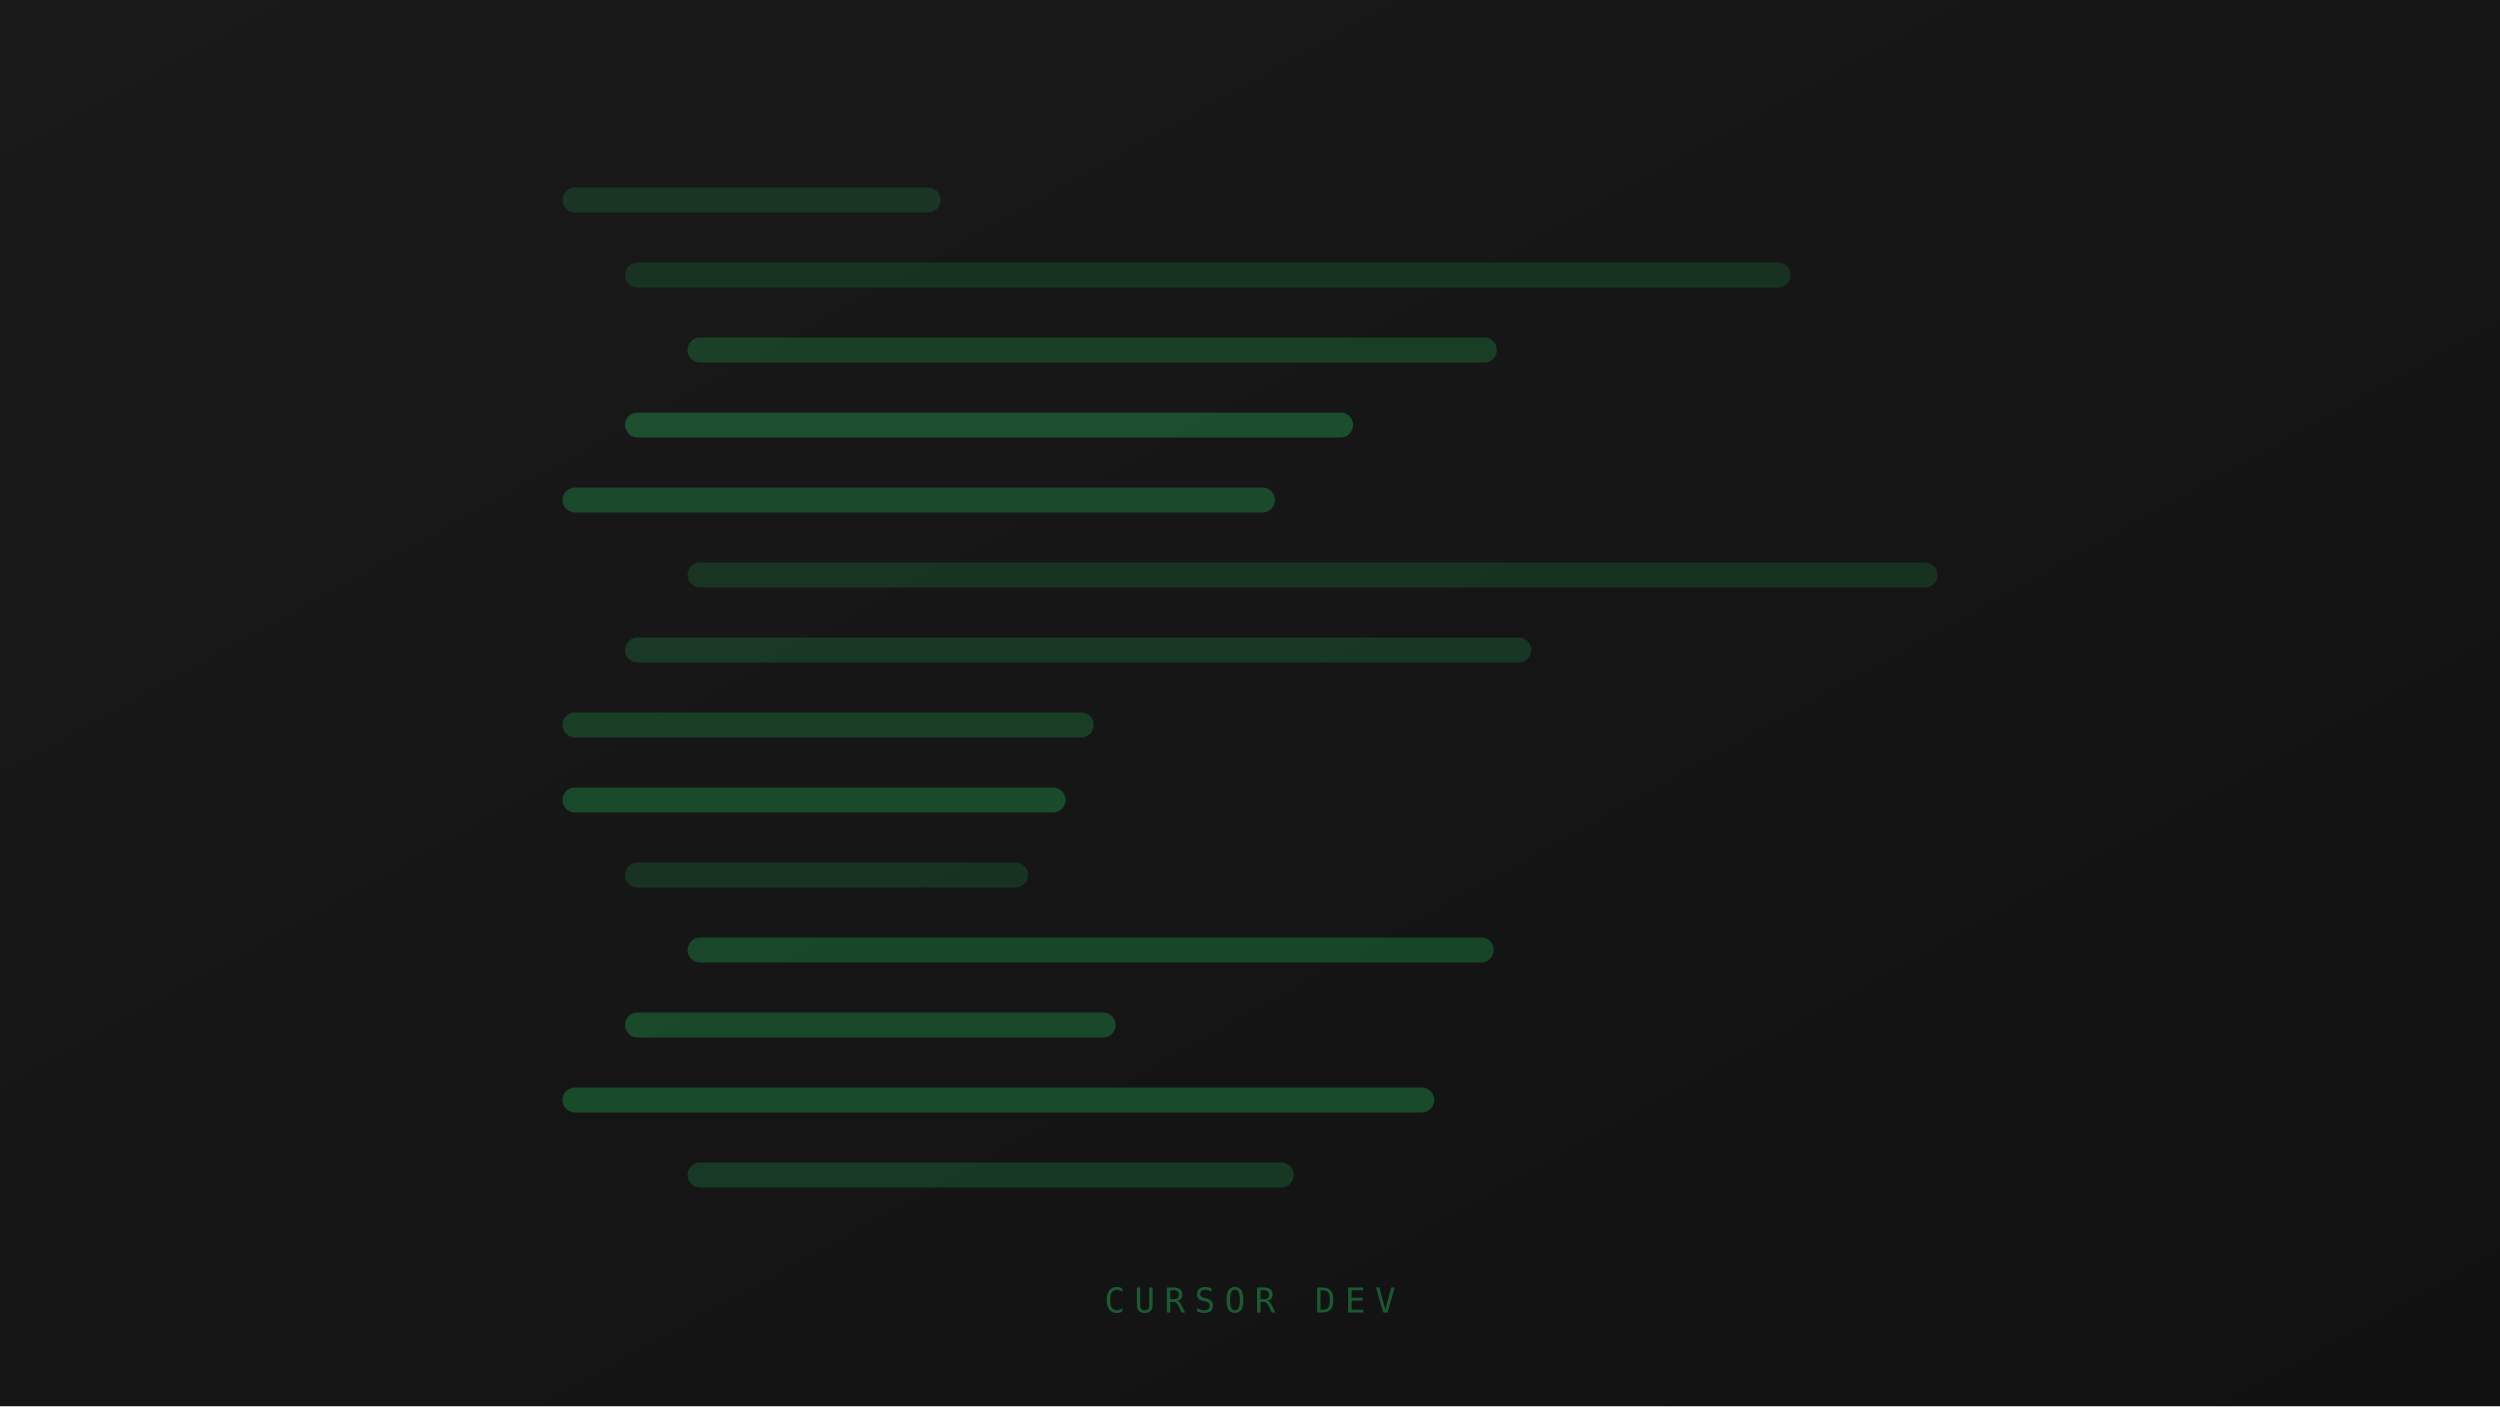
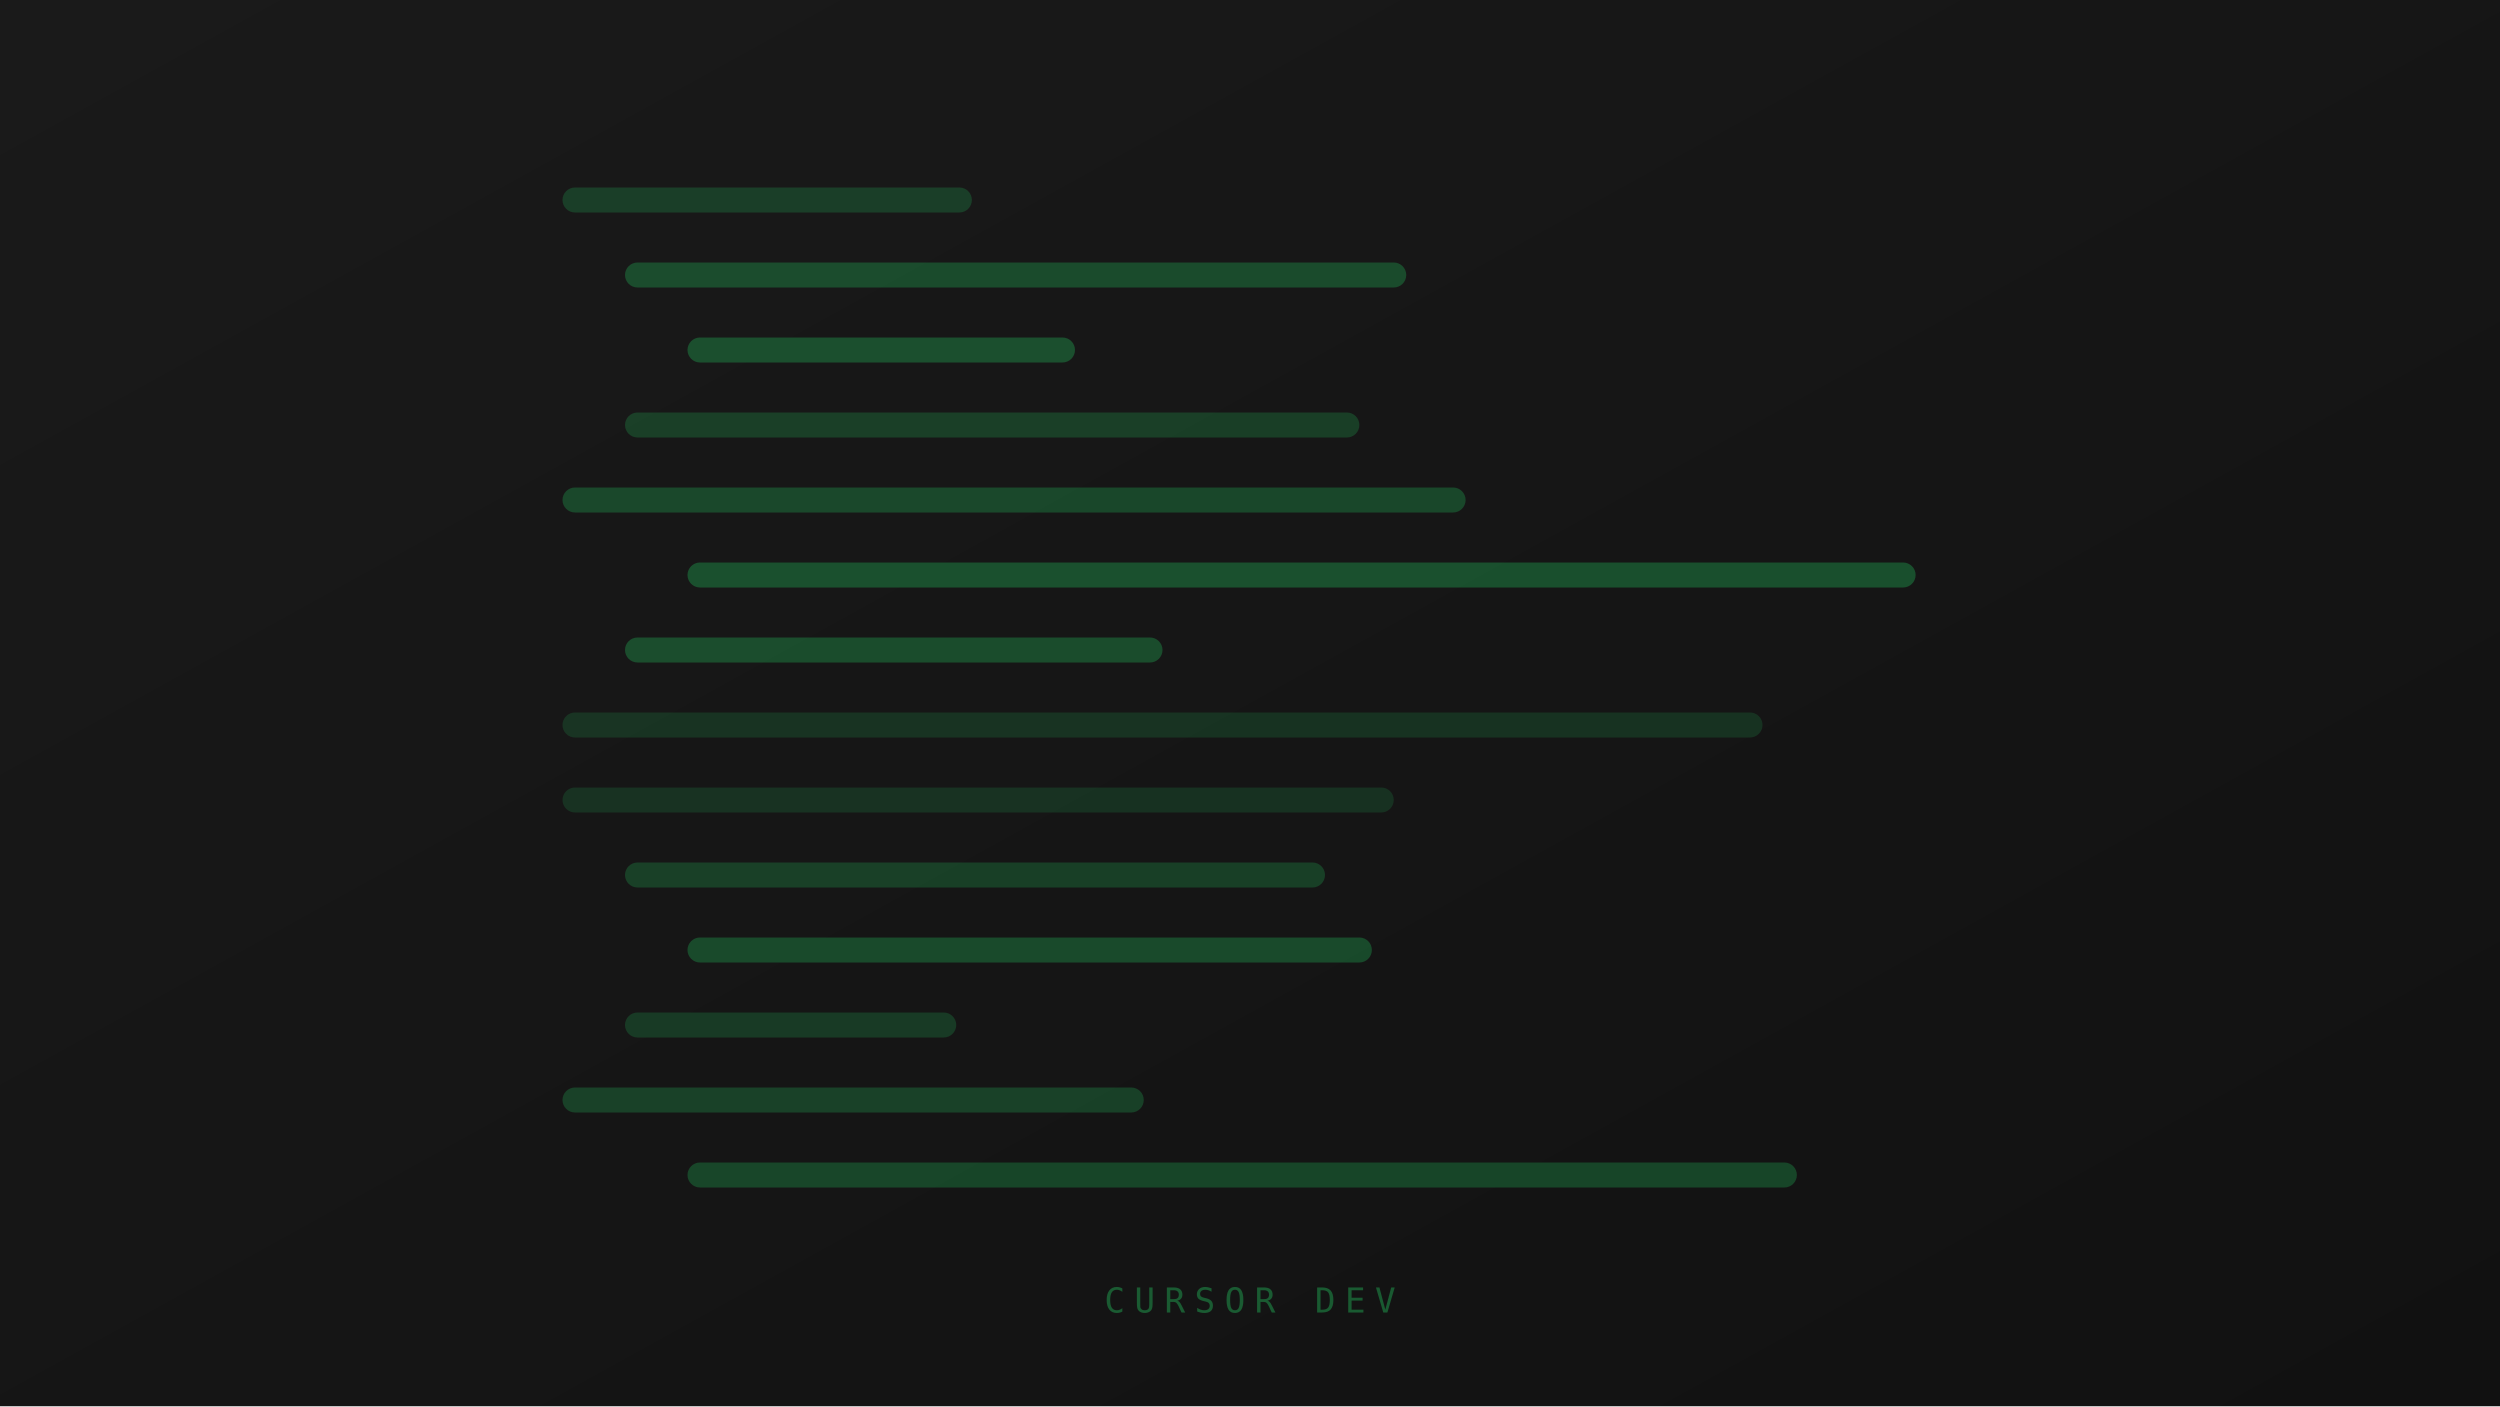
<svg xmlns="http://www.w3.org/2000/svg" viewBox="0 0 800 450" width="800" height="450">
  <defs>
    <linearGradient id="bg" x1="0" y1="0" x2="1" y2="1">
      <stop offset="0%" stop-color="#1a1a1a" />
      <stop offset="100%" stop-color="#111111" />
    </linearGradient>
  </defs>
  <rect width="800" height="450" fill="url(#bg)" />
  <g>
-     <rect x="180" y="60" width="121" height="8" rx="4" fill="#22c55e" opacity="0.17">
-       <animate attributeName="opacity" values="0.17;0.47;0.17" dur="1.11s" begin="0.00s" repeatCount="indefinite" />
-       <animate attributeName="width" values="121;84;121" dur="2.22s" begin="0.00s" repeatCount="indefinite" />
+     <rect x="180" y="60" width="131" height="8" rx="4" fill="#22c55e" opacity="0.22">
+       <animate attributeName="opacity" values="0.22;0.52;0.22" dur="0.90s" begin="0.00s" repeatCount="indefinite" />
+       <animate attributeName="width" values="131;92;131" dur="1.80s" begin="0.00s" repeatCount="indefinite" />
    </rect>
-     <rect x="200" y="84" width="373" height="8" rx="4" fill="#22c55e" opacity="0.16">
-       <animate attributeName="opacity" values="0.16;0.46;0.16" dur="0.98s" begin="0.12s" repeatCount="indefinite" />
-       <animate attributeName="width" values="373;261;373" dur="1.96s" begin="0.12s" repeatCount="indefinite" />
+     <rect x="200" y="84" width="250" height="8" rx="4" fill="#22c55e" opacity="0.30">
+       <animate attributeName="opacity" values="0.30;0.60;0.30" dur="1.10s" begin="0.12s" repeatCount="indefinite" />
+       <animate attributeName="width" values="250;175;250" dur="2.20s" begin="0.12s" repeatCount="indefinite" />
    </rect>
-     <rect x="220" y="108" width="259" height="8" rx="4" fill="#22c55e" opacity="0.23">
-       <animate attributeName="opacity" values="0.23;0.53;0.23" dur="0.86s" begin="0.24s" repeatCount="indefinite" />
-       <animate attributeName="width" values="259;181;259" dur="1.72s" begin="0.24s" repeatCount="indefinite" />
+     <rect x="220" y="108" width="124" height="8" rx="4" fill="#22c55e" opacity="0.32">
+       <animate attributeName="opacity" values="0.32;0.62;0.32" dur="1.01s" begin="0.24s" repeatCount="indefinite" />
+       <animate attributeName="width" values="124;87;124" dur="2.02s" begin="0.24s" repeatCount="indefinite" />
    </rect>
-     <rect x="200" y="132" width="233" height="8" rx="4" fill="#22c55e" opacity="0.32">
-       <animate attributeName="opacity" values="0.32;0.62;0.32" dur="1.01s" begin="0.36s" repeatCount="indefinite" />
-       <animate attributeName="width" values="233;163;233" dur="2.02s" begin="0.36s" repeatCount="indefinite" />
+     <rect x="200" y="132" width="235" height="8" rx="4" fill="#22c55e" opacity="0.23">
+       <animate attributeName="opacity" values="0.23;0.53;0.23" dur="1.03s" begin="0.36s" repeatCount="indefinite" />
+       <animate attributeName="width" values="235;164;235" dur="2.06s" begin="0.36s" repeatCount="indefinite" />
    </rect>
-     <rect x="180" y="156" width="228" height="8" rx="4" fill="#22c55e" opacity="0.29">
-       <animate attributeName="opacity" values="0.29;0.59;0.29" dur="0.94s" begin="0.48s" repeatCount="indefinite" />
-       <animate attributeName="width" values="228;160;228" dur="1.88s" begin="0.48s" repeatCount="indefinite" />
+     <rect x="180" y="156" width="289" height="8" rx="4" fill="#22c55e" opacity="0.28">
+       <animate attributeName="opacity" values="0.28;0.58;0.28" dur="0.91s" begin="0.48s" repeatCount="indefinite" />
+       <animate attributeName="width" values="289;202;289" dur="1.82s" begin="0.48s" repeatCount="indefinite" />
    </rect>
-     <rect x="220" y="180" width="400" height="8" rx="4" fill="#22c55e" opacity="0.17">
-       <animate attributeName="opacity" values="0.17;0.47;0.17" dur="1.02s" begin="0.60s" repeatCount="indefinite" />
-       <animate attributeName="width" values="400;280;400" dur="2.04s" begin="0.60s" repeatCount="indefinite" />
+     <rect x="220" y="180" width="393" height="8" rx="4" fill="#22c55e" opacity="0.33">
+       <animate attributeName="opacity" values="0.33;0.63;0.33" dur="0.90s" begin="0.60s" repeatCount="indefinite" />
+       <animate attributeName="width" values="393;275;393" dur="1.80s" begin="0.60s" repeatCount="indefinite" />
    </rect>
-     <rect x="200" y="204" width="290" height="8" rx="4" fill="#22c55e" opacity="0.19">
-       <animate attributeName="opacity" values="0.19;0.49;0.19" dur="0.95s" begin="0.72s" repeatCount="indefinite" />
-       <animate attributeName="width" values="290;203;290" dur="1.90s" begin="0.72s" repeatCount="indefinite" />
+     <rect x="200" y="204" width="172" height="8" rx="4" fill="#22c55e" opacity="0.31">
+       <animate attributeName="opacity" values="0.31;0.61;0.31" dur="0.90s" begin="0.72s" repeatCount="indefinite" />
+       <animate attributeName="width" values="172;120;172" dur="1.80s" begin="0.72s" repeatCount="indefinite" />
    </rect>
-     <rect x="180" y="228" width="170" height="8" rx="4" fill="#22c55e" opacity="0.23">
-       <animate attributeName="opacity" values="0.23;0.53;0.23" dur="1.01s" begin="0.84s" repeatCount="indefinite" />
-       <animate attributeName="width" values="170;119;170" dur="2.02s" begin="0.84s" repeatCount="indefinite" />
+     <rect x="180" y="228" width="384" height="8" rx="4" fill="#22c55e" opacity="0.17">
+       <animate attributeName="opacity" values="0.17;0.47;0.17" dur="0.83s" begin="0.84s" repeatCount="indefinite" />
+       <animate attributeName="width" values="384;269;384" dur="1.66s" begin="0.84s" repeatCount="indefinite" />
    </rect>
-     <rect x="180" y="252" width="161" height="8" rx="4" fill="#22c55e" opacity="0.30">
-       <animate attributeName="opacity" values="0.30;0.60;0.30" dur="0.85s" begin="0.96s" repeatCount="indefinite" />
-       <animate attributeName="width" values="161;113;161" dur="1.70s" begin="0.96s" repeatCount="indefinite" />
+     <rect x="180" y="252" width="266" height="8" rx="4" fill="#22c55e" opacity="0.16">
+       <animate attributeName="opacity" values="0.16;0.46;0.16" dur="0.81s" begin="0.96s" repeatCount="indefinite" />
+       <animate attributeName="width" values="266;187;266" dur="1.62s" begin="0.96s" repeatCount="indefinite" />
    </rect>
-     <rect x="200" y="276" width="129" height="8" rx="4" fill="#22c55e" opacity="0.17">
-       <animate attributeName="opacity" values="0.17;0.47;0.17" dur="1.10s" begin="1.08s" repeatCount="indefinite" />
-       <animate attributeName="width" values="129;90;129" dur="2.20s" begin="1.08s" repeatCount="indefinite" />
+     <rect x="200" y="276" width="224" height="8" rx="4" fill="#22c55e" opacity="0.24">
+       <animate attributeName="opacity" values="0.24;0.54;0.24" dur="0.99s" begin="1.08s" repeatCount="indefinite" />
+       <animate attributeName="width" values="224;157;224" dur="1.98s" begin="1.08s" repeatCount="indefinite" />
    </rect>
-     <rect x="220" y="300" width="258" height="8" rx="4" fill="#22c55e" opacity="0.28">
-       <animate attributeName="opacity" values="0.28;0.58;0.28" dur="1.04s" begin="1.20s" repeatCount="indefinite" />
-       <animate attributeName="width" values="258;181;258" dur="2.08s" begin="1.20s" repeatCount="indefinite" />
+     <rect x="220" y="300" width="219" height="8" rx="4" fill="#22c55e" opacity="0.30">
+       <animate attributeName="opacity" values="0.30;0.60;0.30" dur="1.13s" begin="1.20s" repeatCount="indefinite" />
+       <animate attributeName="width" values="219;153;219" dur="2.26s" begin="1.20s" repeatCount="indefinite" />
    </rect>
-     <rect x="200" y="324" width="157" height="8" rx="4" fill="#22c55e" opacity="0.29">
-       <animate attributeName="opacity" values="0.29;0.59;0.29" dur="1.11s" begin="1.32s" repeatCount="indefinite" />
-       <animate attributeName="width" values="157;110;157" dur="2.22s" begin="1.32s" repeatCount="indefinite" />
+     <rect x="200" y="324" width="106" height="8" rx="4" fill="#22c55e" opacity="0.21">
+       <animate attributeName="opacity" values="0.21;0.51;0.21" dur="1.11s" begin="1.32s" repeatCount="indefinite" />
+       <animate attributeName="width" values="106;74;106" dur="2.22s" begin="1.32s" repeatCount="indefinite" />
    </rect>
-     <rect x="180" y="348" width="279" height="8" rx="4" fill="#22c55e" opacity="0.31">
-       <animate attributeName="opacity" values="0.31;0.61;0.31" dur="1.10s" begin="1.44s" repeatCount="indefinite" />
-       <animate attributeName="width" values="279;196;279" dur="2.20s" begin="1.44s" repeatCount="indefinite" />
+     <rect x="180" y="348" width="186" height="8" rx="4" fill="#22c55e" opacity="0.25">
+       <animate attributeName="opacity" values="0.25;0.55;0.25" dur="0.87s" begin="1.44s" repeatCount="indefinite" />
+       <animate attributeName="width" values="186;130;186" dur="1.74s" begin="1.44s" repeatCount="indefinite" />
    </rect>
-     <rect x="220" y="372" width="194" height="8" rx="4" fill="#22c55e" opacity="0.21">
-       <animate attributeName="opacity" values="0.21;0.51;0.21" dur="1.11s" begin="1.56s" repeatCount="indefinite" />
-       <animate attributeName="width" values="194;136;194" dur="2.22s" begin="1.56s" repeatCount="indefinite" />
+     <rect x="220" y="372" width="355" height="8" rx="4" fill="#22c55e" opacity="0.28">
+       <animate attributeName="opacity" values="0.28;0.58;0.28" dur="1.01s" begin="1.56s" repeatCount="indefinite" />
+       <animate attributeName="width" values="355;248;355" dur="2.02s" begin="1.56s" repeatCount="indefinite" />
    </rect>
  </g>
  <text x="400" y="420" fill="#22c55e" font-family="monospace" font-size="11" font-weight="500" text-anchor="middle" letter-spacing="3" opacity="0.4">CURSOR DEV</text>
</svg>
